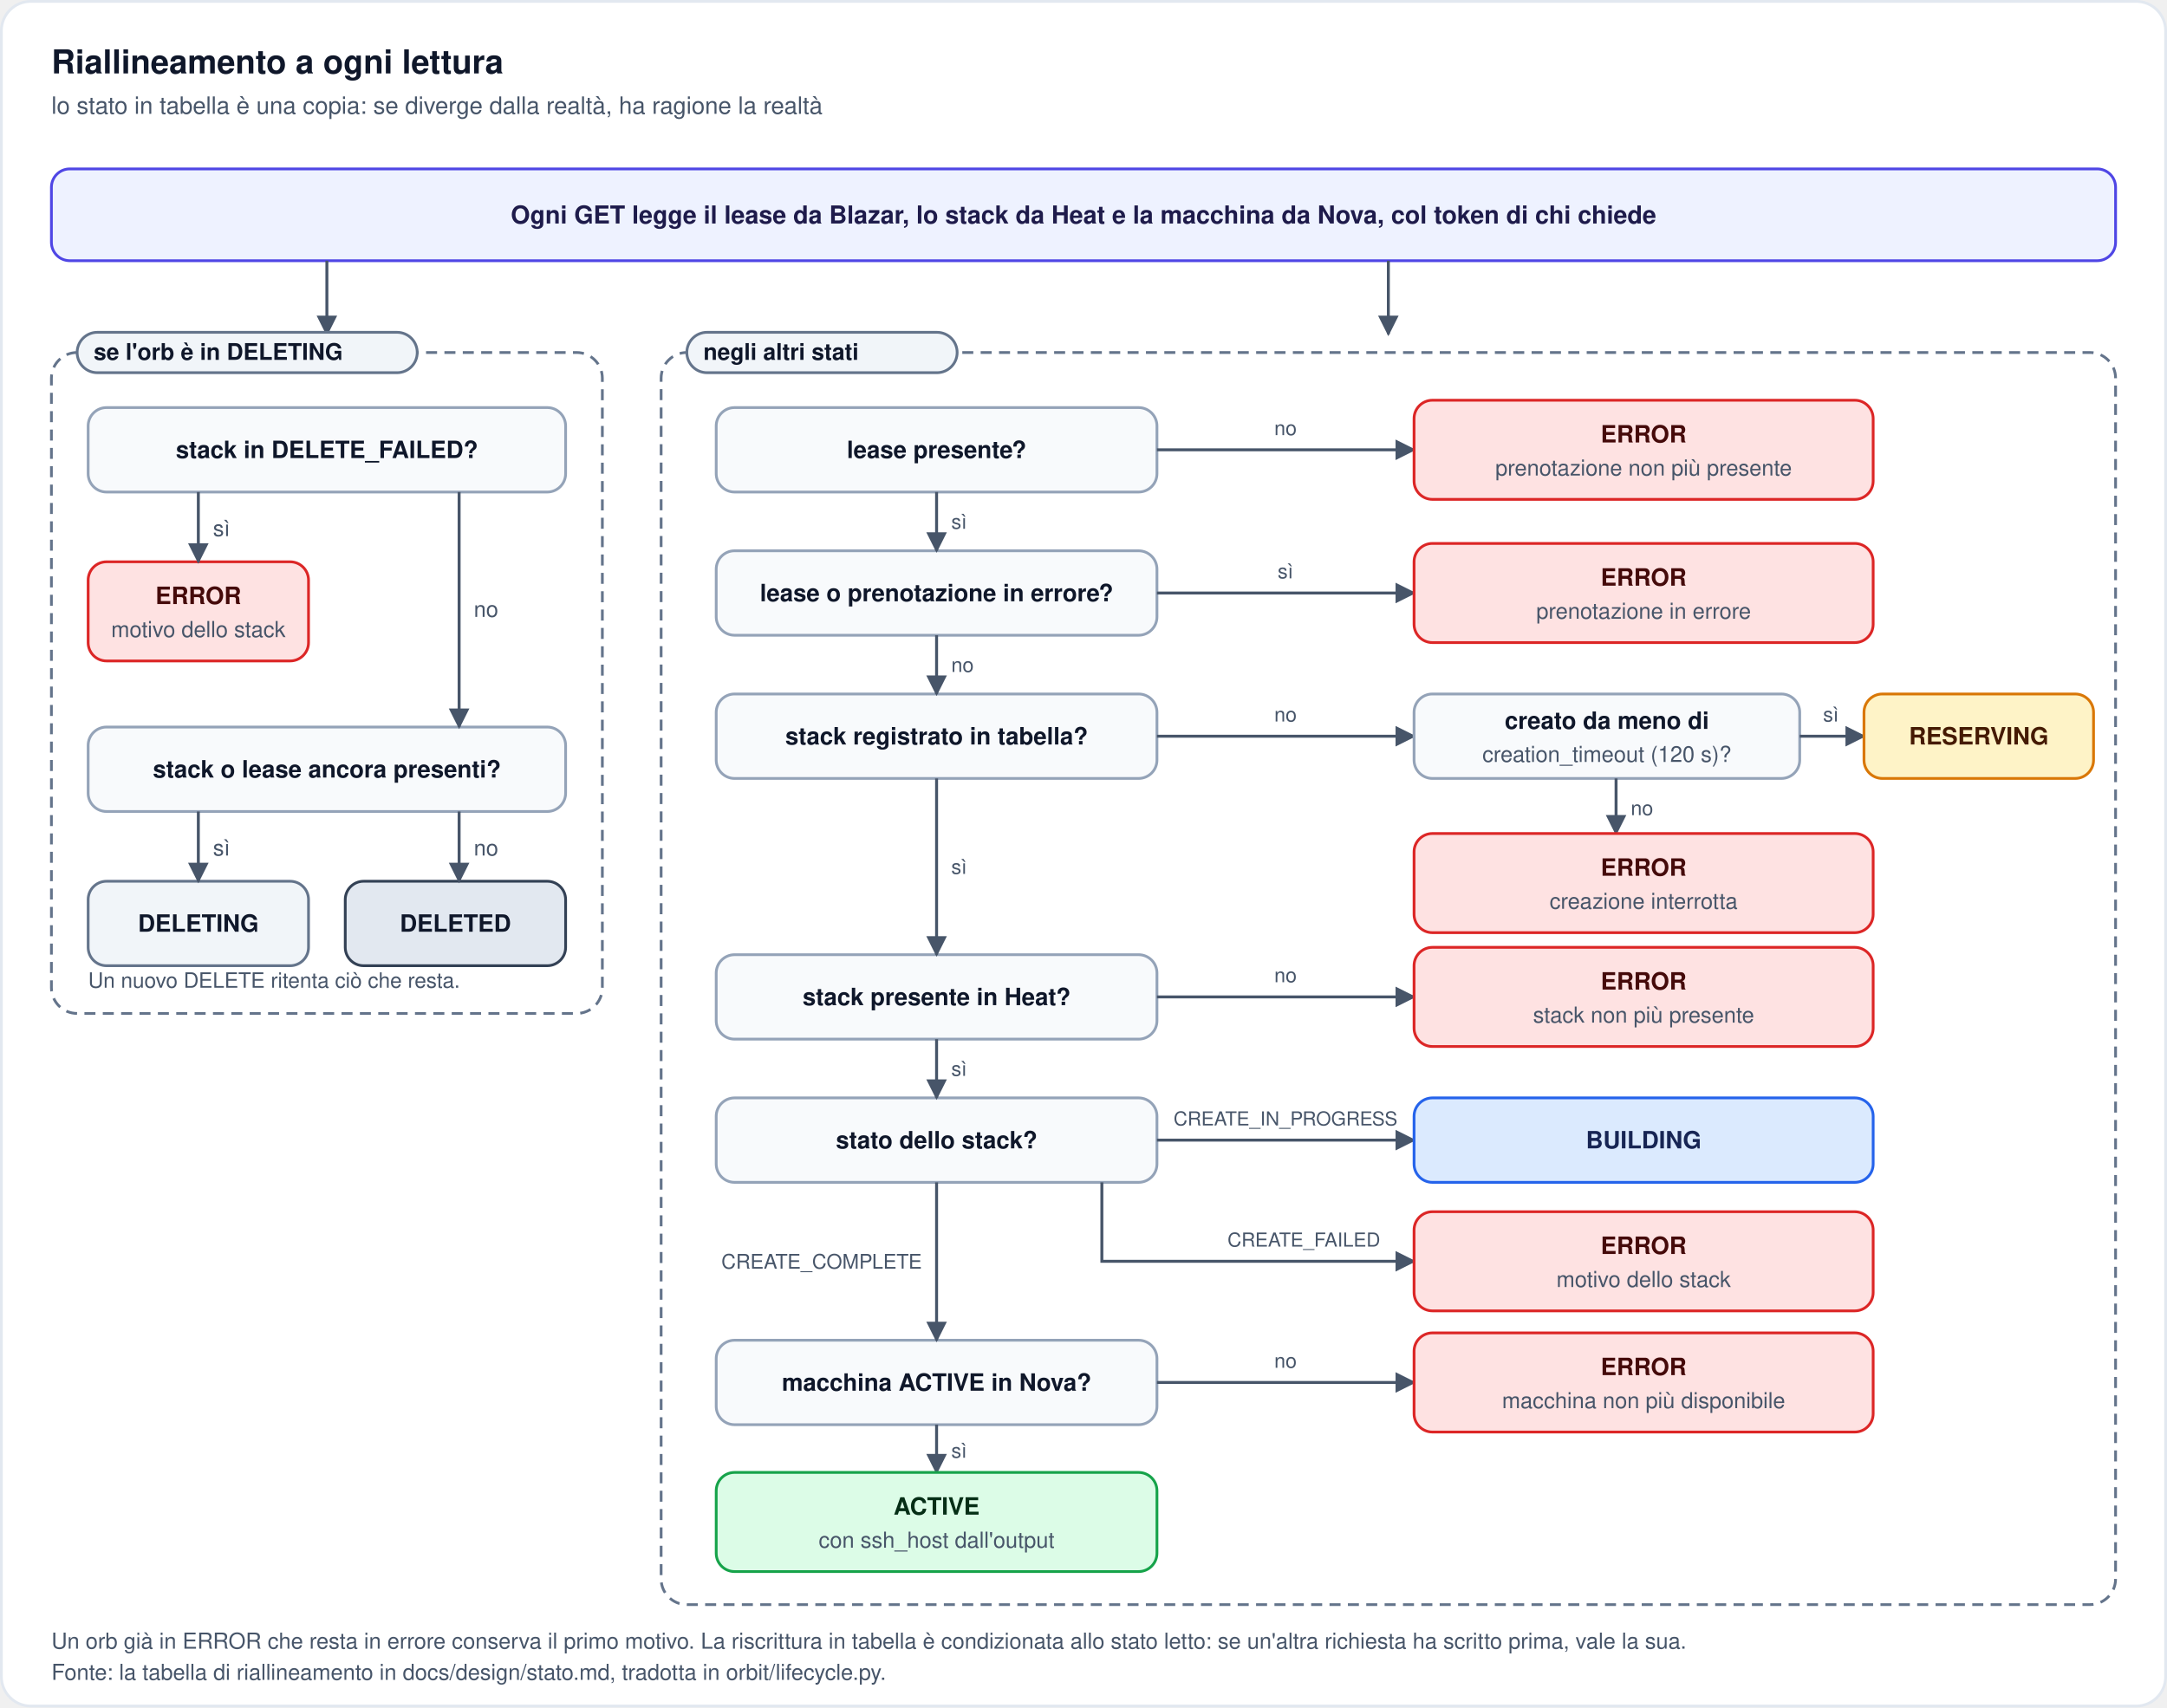
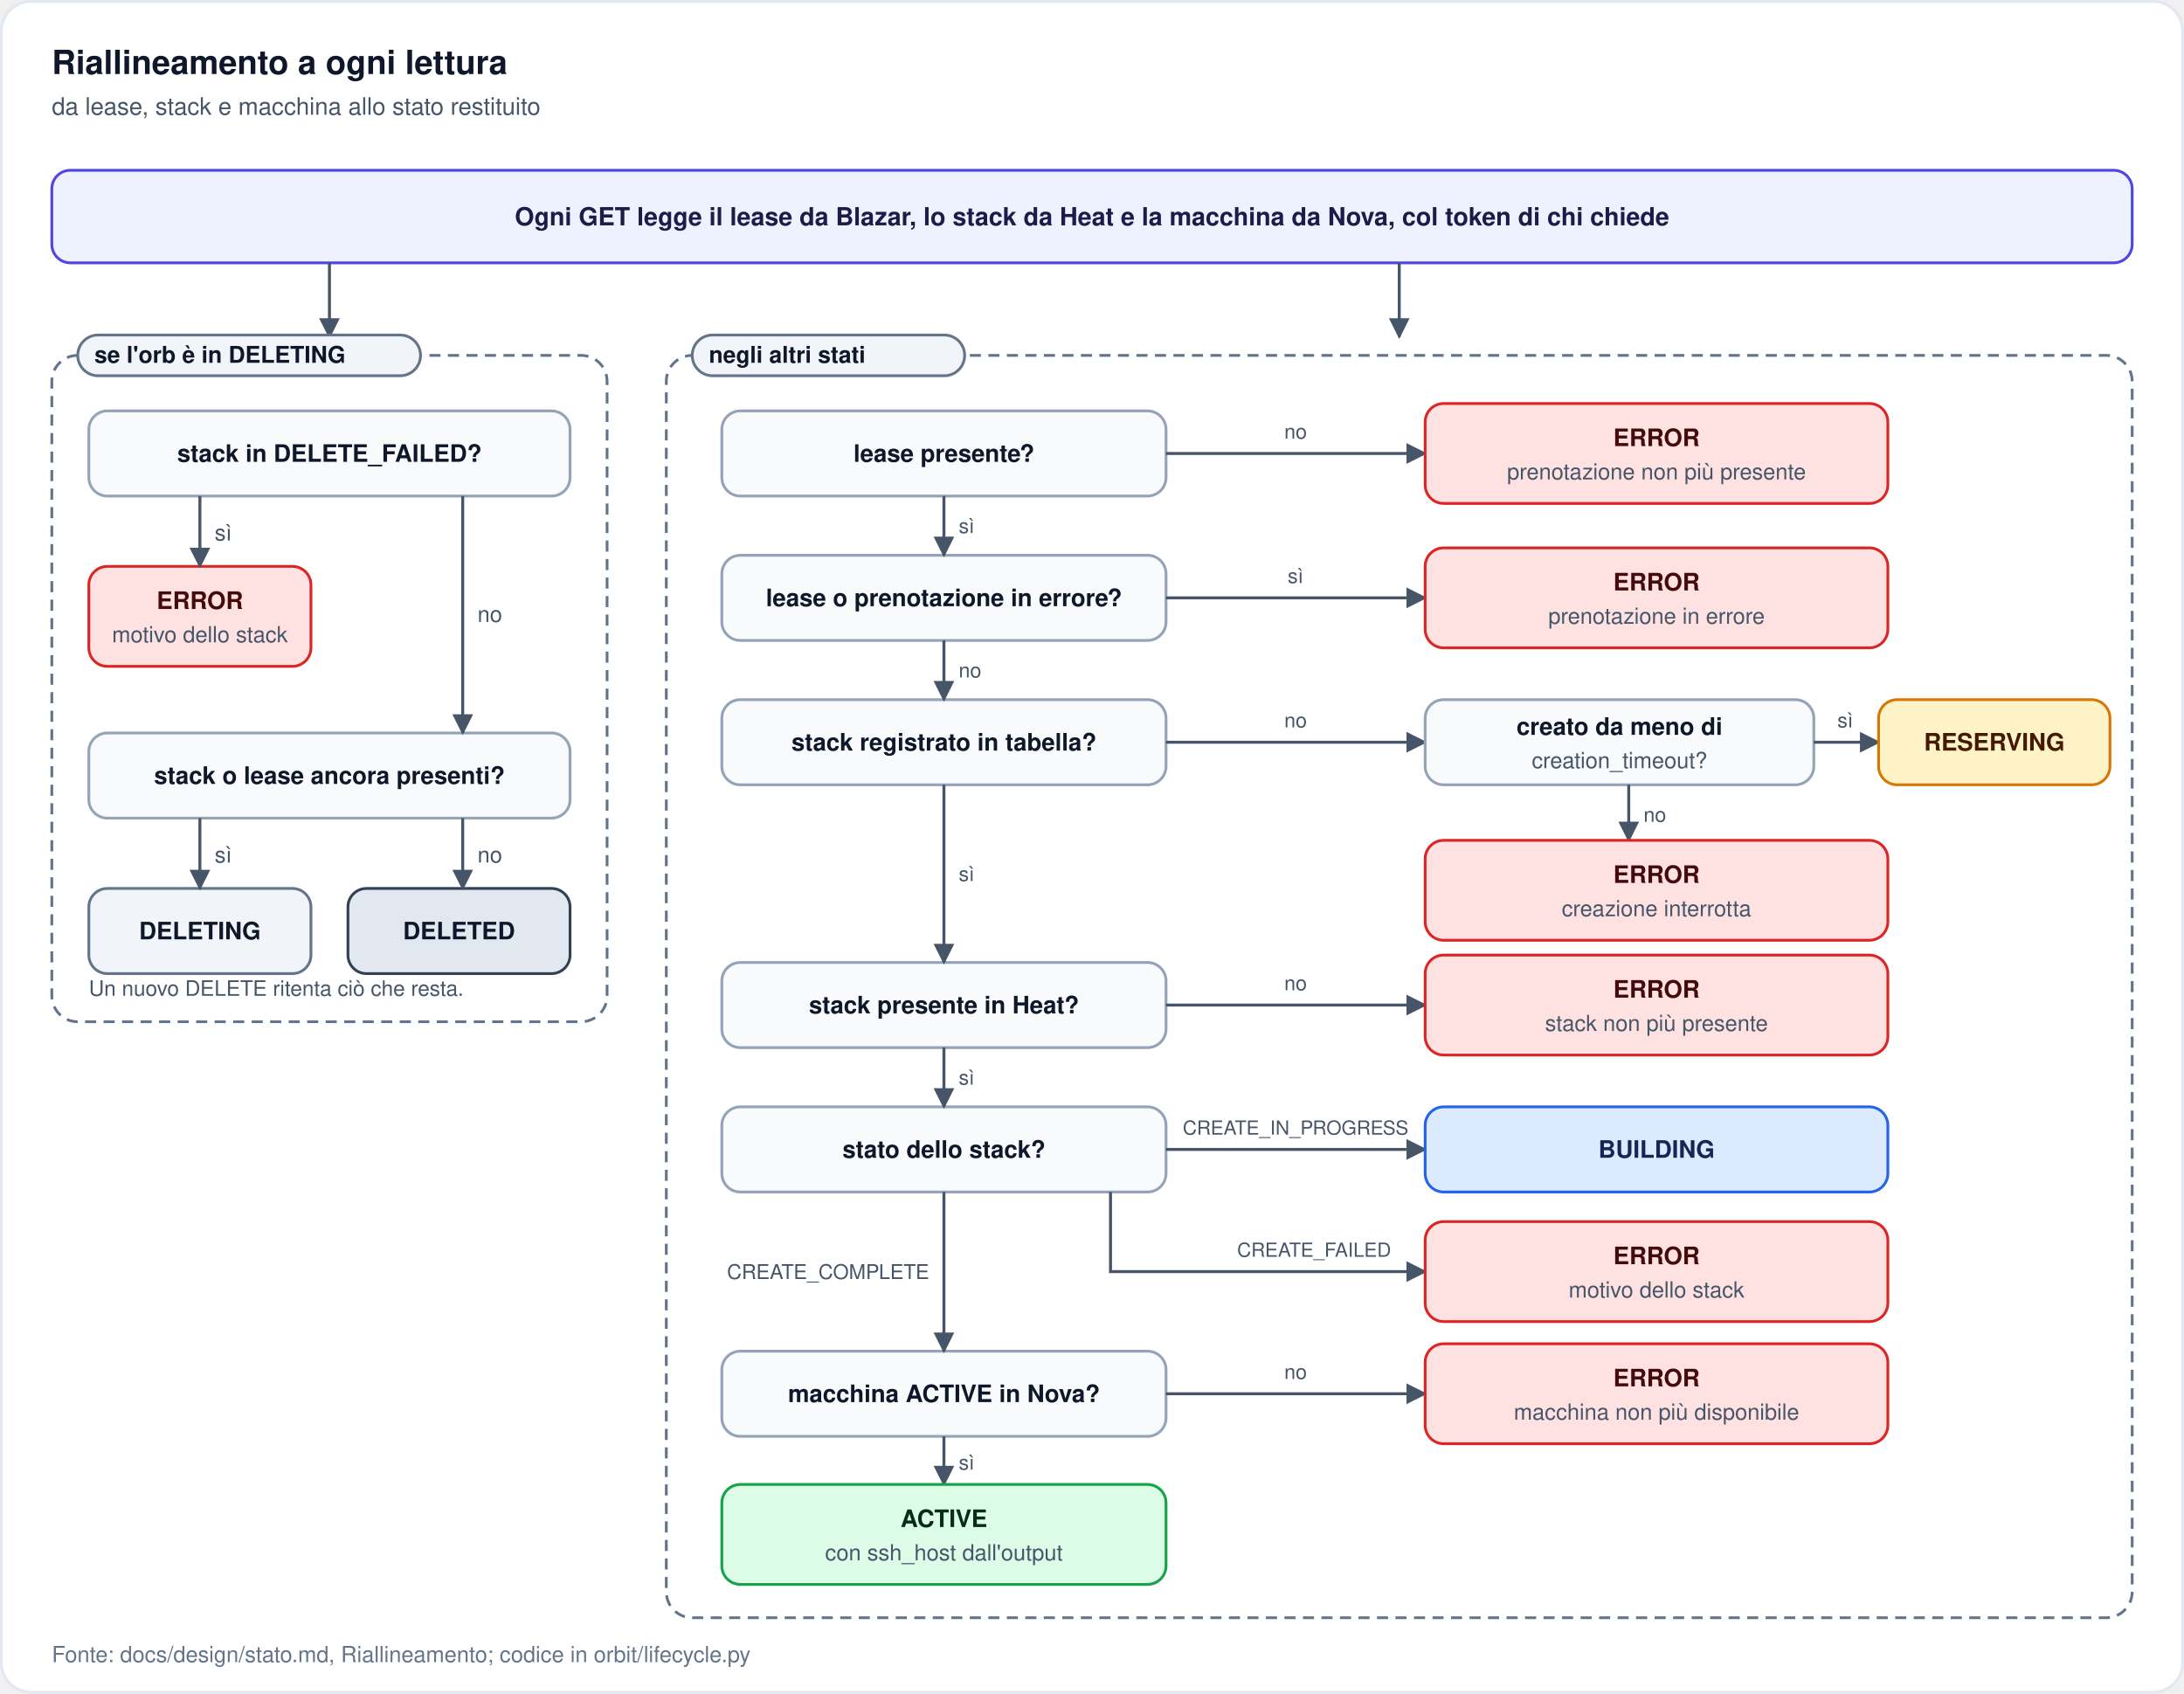
- <svg xmlns="http://www.w3.org/2000/svg" width="1180" height="930" viewBox="0 0 1180 930" role="img" aria-label="Riallineamento: come una lettura ricava lo stato di un orb">
+ <svg xmlns="http://www.w3.org/2000/svg" width="1180" height="915" viewBox="0 0 1180 915" role="img" aria-label="Riallineamento: come una lettura ricava lo stato di un orb">
  <defs>
    <marker id="a475569" viewBox="0 0 10 10" refX="9" refY="5" markerWidth="7" markerHeight="7" orient="auto-start-reverse">
      <path d="M0,0 L10,5 L0,10 z" fill="#475569" />
    </marker>
  </defs>
-   <rect x="0.75" y="0.75" width="1178.5" height="928.5" rx="16" fill="#ffffff" stroke="#e2e8f0" stroke-width="1.5" />
+   <rect x="0.75" y="0.75" width="1178.5" height="913.5" rx="16" fill="#ffffff" stroke="#e2e8f0" stroke-width="1.5" />
  <text x="28" y="40" font-family="-apple-system, BlinkMacSystemFont, 'Segoe UI', Helvetica, Arial, sans-serif" font-size="18" font-weight="700" fill="#0f172a">Riallineamento a ogni lettura</text>
-   <text x="28" y="62" font-family="-apple-system, BlinkMacSystemFont, 'Segoe UI', Helvetica, Arial, sans-serif" font-size="13" fill="#475569">lo stato in tabella è una copia: se diverge dalla realtà, ha ragione la realtà</text>
+   <text x="28" y="62" font-family="-apple-system, BlinkMacSystemFont, 'Segoe UI', Helvetica, Arial, sans-serif" font-size="13" fill="#475569">da lease, stack e macchina allo stato restituito</text>
  <rect x="28" y="92" width="1124" height="50" rx="10" fill="#eef2ff" stroke="#4f46e5" stroke-width="1.5" />
  <text x="590.0" y="121.75" font-family="-apple-system, BlinkMacSystemFont, 'Segoe UI', Helvetica, Arial, sans-serif" font-size="13.5" font-weight="600" text-anchor="middle" fill="#1e1b4b">Ogni GET legge il lease da Blazar, lo stack da Heat e la macchina da Nova, col token di chi chiede</text>
  <path d="M178,142 L178,182" fill="none" stroke="#475569" stroke-width="1.6" marker-end="url(#a475569)" />
  <path d="M756,142 L756,182" fill="none" stroke="#475569" stroke-width="1.6" marker-end="url(#a475569)" />
  <rect x="28" y="192" width="300" height="360" rx="14" fill="#ffffff" stroke="#64748b" stroke-width="1.5" stroke-dasharray="6 4" />
  <rect x="42" y="181" width="185.2" height="22" rx="11" fill="#f1f5f9" stroke="#64748b" stroke-width="1.5" />
  <text x="51" y="196" font-family="-apple-system, BlinkMacSystemFont, 'Segoe UI', Helvetica, Arial, sans-serif" font-size="12.5" font-weight="600" text-anchor="start" fill="#0f172a">se l'orb è in DELETING</text>
  <rect x="48" y="222" width="260" height="46" rx="10" fill="#f8fafc" stroke="#94a3b8" stroke-width="1.5" />
  <text x="178.0" y="249.5" font-family="-apple-system, BlinkMacSystemFont, 'Segoe UI', Helvetica, Arial, sans-serif" font-size="13" font-weight="600" text-anchor="middle" fill="#0f172a">stack in DELETE_FAILED?</text>
  <rect x="48" y="306" width="120" height="54" rx="10" fill="#fee2e2" stroke="#dc2626" stroke-width="1.5" />
  <text x="108.0" y="329.0" font-family="-apple-system, BlinkMacSystemFont, 'Segoe UI', Helvetica, Arial, sans-serif" font-size="13" font-weight="600" text-anchor="middle" fill="#450a0a">ERROR</text>
  <text x="108.0" y="347.0" font-family="-apple-system, BlinkMacSystemFont, 'Segoe UI', Helvetica, Arial, sans-serif" font-size="12" font-weight="normal" text-anchor="middle" fill="#475569">motivo dello stack</text>
  <rect x="48" y="396" width="260" height="46" rx="10" fill="#f8fafc" stroke="#94a3b8" stroke-width="1.5" />
  <text x="178.0" y="423.5" font-family="-apple-system, BlinkMacSystemFont, 'Segoe UI', Helvetica, Arial, sans-serif" font-size="13" font-weight="600" text-anchor="middle" fill="#0f172a">stack o lease ancora presenti?</text>
  <rect x="48" y="480" width="120" height="46" rx="10" fill="#f1f5f9" stroke="#64748b" stroke-width="1.5" />
  <text x="108.0" y="507.5" font-family="-apple-system, BlinkMacSystemFont, 'Segoe UI', Helvetica, Arial, sans-serif" font-size="13" font-weight="600" text-anchor="middle" fill="#0f172a">DELETING</text>
  <rect x="188" y="480" width="120" height="46" rx="10" fill="#e2e8f0" stroke="#334155" stroke-width="1.5" />
  <text x="248.0" y="507.5" font-family="-apple-system, BlinkMacSystemFont, 'Segoe UI', Helvetica, Arial, sans-serif" font-size="13" font-weight="600" text-anchor="middle" fill="#0f172a">DELETED</text>
  <path d="M108,268 L108,306" fill="none" stroke="#475569" stroke-width="1.6" marker-end="url(#a475569)" />
  <text x="116" y="292" font-family="-apple-system, BlinkMacSystemFont, 'Segoe UI', Helvetica, Arial, sans-serif" font-size="12" font-weight="normal" text-anchor="start" fill="#475569">sì</text>
  <path d="M250,268 L250,396" fill="none" stroke="#475569" stroke-width="1.6" marker-end="url(#a475569)" />
  <text x="258" y="336" font-family="-apple-system, BlinkMacSystemFont, 'Segoe UI', Helvetica, Arial, sans-serif" font-size="12" font-weight="normal" text-anchor="start" fill="#475569">no</text>
  <path d="M108,442 L108,480" fill="none" stroke="#475569" stroke-width="1.6" marker-end="url(#a475569)" />
  <text x="116" y="466" font-family="-apple-system, BlinkMacSystemFont, 'Segoe UI', Helvetica, Arial, sans-serif" font-size="12" font-weight="normal" text-anchor="start" fill="#475569">sì</text>
  <path d="M250,442 L250,480" fill="none" stroke="#475569" stroke-width="1.6" marker-end="url(#a475569)" />
  <text x="258" y="466" font-family="-apple-system, BlinkMacSystemFont, 'Segoe UI', Helvetica, Arial, sans-serif" font-size="12" font-weight="normal" text-anchor="start" fill="#475569">no</text>
  <text x="48" y="538" font-family="-apple-system, BlinkMacSystemFont, 'Segoe UI', Helvetica, Arial, sans-serif" font-size="11.5" font-weight="normal" text-anchor="start" fill="#475569">Un nuovo DELETE ritenta ciò che resta.</text>
  <rect x="360" y="192" width="792" height="682" rx="14" fill="#ffffff" stroke="#64748b" stroke-width="1.5" stroke-dasharray="6 4" />
  <rect x="374" y="181" width="147.2" height="22" rx="11" fill="#f1f5f9" stroke="#64748b" stroke-width="1.5" />
  <text x="383" y="196" font-family="-apple-system, BlinkMacSystemFont, 'Segoe UI', Helvetica, Arial, sans-serif" font-size="12.5" font-weight="600" text-anchor="start" fill="#0f172a">negli altri stati</text>
  <rect x="390" y="222" width="240" height="46" rx="10" fill="#f8fafc" stroke="#94a3b8" stroke-width="1.5" />
  <text x="510.0" y="249.5" font-family="-apple-system, BlinkMacSystemFont, 'Segoe UI', Helvetica, Arial, sans-serif" font-size="13" font-weight="600" text-anchor="middle" fill="#0f172a">lease presente?</text>
  <rect x="390" y="300" width="240" height="46" rx="10" fill="#f8fafc" stroke="#94a3b8" stroke-width="1.5" />
  <text x="510.0" y="327.5" font-family="-apple-system, BlinkMacSystemFont, 'Segoe UI', Helvetica, Arial, sans-serif" font-size="13" font-weight="600" text-anchor="middle" fill="#0f172a">lease o prenotazione in errore?</text>
  <rect x="390" y="378" width="240" height="46" rx="10" fill="#f8fafc" stroke="#94a3b8" stroke-width="1.5" />
  <text x="510.0" y="405.5" font-family="-apple-system, BlinkMacSystemFont, 'Segoe UI', Helvetica, Arial, sans-serif" font-size="13" font-weight="600" text-anchor="middle" fill="#0f172a">stack registrato in tabella?</text>
  <rect x="390" y="520" width="240" height="46" rx="10" fill="#f8fafc" stroke="#94a3b8" stroke-width="1.5" />
  <text x="510.0" y="547.5" font-family="-apple-system, BlinkMacSystemFont, 'Segoe UI', Helvetica, Arial, sans-serif" font-size="13" font-weight="600" text-anchor="middle" fill="#0f172a">stack presente in Heat?</text>
  <rect x="390" y="598" width="240" height="46" rx="10" fill="#f8fafc" stroke="#94a3b8" stroke-width="1.5" />
  <text x="510.0" y="625.5" font-family="-apple-system, BlinkMacSystemFont, 'Segoe UI', Helvetica, Arial, sans-serif" font-size="13" font-weight="600" text-anchor="middle" fill="#0f172a">stato dello stack?</text>
  <rect x="390" y="730" width="240" height="46" rx="10" fill="#f8fafc" stroke="#94a3b8" stroke-width="1.5" />
  <text x="510.0" y="757.5" font-family="-apple-system, BlinkMacSystemFont, 'Segoe UI', Helvetica, Arial, sans-serif" font-size="13" font-weight="600" text-anchor="middle" fill="#0f172a">macchina ACTIVE in Nova?</text>
  <path d="M510.0,268 L510.0,300" fill="none" stroke="#475569" stroke-width="1.6" marker-end="url(#a475569)" />
  <text x="518.0" y="288.0" font-family="-apple-system, BlinkMacSystemFont, 'Segoe UI', Helvetica, Arial, sans-serif" font-size="11" font-weight="normal" text-anchor="start" fill="#475569">sì</text>
  <path d="M510.0,346 L510.0,378" fill="none" stroke="#475569" stroke-width="1.6" marker-end="url(#a475569)" />
  <text x="518.0" y="366.0" font-family="-apple-system, BlinkMacSystemFont, 'Segoe UI', Helvetica, Arial, sans-serif" font-size="11" font-weight="normal" text-anchor="start" fill="#475569">no</text>
  <path d="M510.0,424 L510.0,520" fill="none" stroke="#475569" stroke-width="1.6" marker-end="url(#a475569)" />
  <text x="518.0" y="476.0" font-family="-apple-system, BlinkMacSystemFont, 'Segoe UI', Helvetica, Arial, sans-serif" font-size="11" font-weight="normal" text-anchor="start" fill="#475569">sì</text>
  <path d="M510.0,566 L510.0,598" fill="none" stroke="#475569" stroke-width="1.6" marker-end="url(#a475569)" />
  <text x="518.0" y="586.0" font-family="-apple-system, BlinkMacSystemFont, 'Segoe UI', Helvetica, Arial, sans-serif" font-size="11" font-weight="normal" text-anchor="start" fill="#475569">sì</text>
  <path d="M510.0,644 L510.0,730" fill="none" stroke="#475569" stroke-width="1.6" marker-end="url(#a475569)" />
  <text x="502.0" y="691.0" font-family="-apple-system, BlinkMacSystemFont, 'Segoe UI', Helvetica, Arial, sans-serif" font-size="11" font-weight="normal" text-anchor="end" fill="#475569">CREATE_COMPLETE</text>
  <path d="M630,245.0 L770,245.0" fill="none" stroke="#475569" stroke-width="1.6" marker-end="url(#a475569)" />
  <text x="700.0" y="237.0" font-family="-apple-system, BlinkMacSystemFont, 'Segoe UI', Helvetica, Arial, sans-serif" font-size="11" font-weight="normal" text-anchor="middle" fill="#475569">no</text>
  <rect x="770" y="218.0" width="250" height="54" rx="10" fill="#fee2e2" stroke="#dc2626" stroke-width="1.5" />
  <text x="895.0" y="241.0" font-family="-apple-system, BlinkMacSystemFont, 'Segoe UI', Helvetica, Arial, sans-serif" font-size="13" font-weight="600" text-anchor="middle" fill="#450a0a">ERROR</text>
  <text x="895.0" y="259.0" font-family="-apple-system, BlinkMacSystemFont, 'Segoe UI', Helvetica, Arial, sans-serif" font-size="12" font-weight="normal" text-anchor="middle" fill="#475569">prenotazione non più presente</text>
  <path d="M630,323.0 L770,323.0" fill="none" stroke="#475569" stroke-width="1.6" marker-end="url(#a475569)" />
  <text x="700.0" y="315.0" font-family="-apple-system, BlinkMacSystemFont, 'Segoe UI', Helvetica, Arial, sans-serif" font-size="11" font-weight="normal" text-anchor="middle" fill="#475569">sì</text>
  <rect x="770" y="296.0" width="250" height="54" rx="10" fill="#fee2e2" stroke="#dc2626" stroke-width="1.5" />
  <text x="895.0" y="319.0" font-family="-apple-system, BlinkMacSystemFont, 'Segoe UI', Helvetica, Arial, sans-serif" font-size="13" font-weight="600" text-anchor="middle" fill="#450a0a">ERROR</text>
  <text x="895.0" y="337.0" font-family="-apple-system, BlinkMacSystemFont, 'Segoe UI', Helvetica, Arial, sans-serif" font-size="12" font-weight="normal" text-anchor="middle" fill="#475569">prenotazione in errore</text>
  <path d="M630,401.0 L770,401.0" fill="none" stroke="#475569" stroke-width="1.6" marker-end="url(#a475569)" />
  <text x="700.0" y="393.0" font-family="-apple-system, BlinkMacSystemFont, 'Segoe UI', Helvetica, Arial, sans-serif" font-size="11" font-weight="normal" text-anchor="middle" fill="#475569">no</text>
  <rect x="770" y="378" width="210" height="46" rx="10" fill="#f8fafc" stroke="#94a3b8" stroke-width="1.5" />
  <text x="875.0" y="397.0" font-family="-apple-system, BlinkMacSystemFont, 'Segoe UI', Helvetica, Arial, sans-serif" font-size="13" font-weight="600" text-anchor="middle" fill="#0f172a">creato da meno di</text>
-   <text x="875.0" y="415.0" font-family="-apple-system, BlinkMacSystemFont, 'Segoe UI', Helvetica, Arial, sans-serif" font-size="12" font-weight="normal" text-anchor="middle" fill="#475569">creation_timeout (120 s)?</text>
+   <text x="875.0" y="415.0" font-family="-apple-system, BlinkMacSystemFont, 'Segoe UI', Helvetica, Arial, sans-serif" font-size="12" font-weight="normal" text-anchor="middle" fill="#475569">creation_timeout?</text>
  <path d="M980,401.0 L1015,401.0" fill="none" stroke="#475569" stroke-width="1.6" marker-end="url(#a475569)" />
  <text x="997" y="393.0" font-family="-apple-system, BlinkMacSystemFont, 'Segoe UI', Helvetica, Arial, sans-serif" font-size="11" font-weight="normal" text-anchor="middle" fill="#475569">sì</text>
  <rect x="1015" y="378" width="125" height="46" rx="10" fill="#fef3c7" stroke="#d97706" stroke-width="1.5" />
  <text x="1077.5" y="405.5" font-family="-apple-system, BlinkMacSystemFont, 'Segoe UI', Helvetica, Arial, sans-serif" font-size="13" font-weight="600" text-anchor="middle" fill="#451a03">RESERVING</text>
  <path d="M880,424 L880,454" fill="none" stroke="#475569" stroke-width="1.6" marker-end="url(#a475569)" />
  <text x="888" y="444" font-family="-apple-system, BlinkMacSystemFont, 'Segoe UI', Helvetica, Arial, sans-serif" font-size="11" font-weight="normal" text-anchor="start" fill="#475569">no</text>
  <rect x="770" y="454" width="250" height="54" rx="10" fill="#fee2e2" stroke="#dc2626" stroke-width="1.5" />
  <text x="895.0" y="477.0" font-family="-apple-system, BlinkMacSystemFont, 'Segoe UI', Helvetica, Arial, sans-serif" font-size="13" font-weight="600" text-anchor="middle" fill="#450a0a">ERROR</text>
  <text x="895.0" y="495.0" font-family="-apple-system, BlinkMacSystemFont, 'Segoe UI', Helvetica, Arial, sans-serif" font-size="12" font-weight="normal" text-anchor="middle" fill="#475569">creazione interrotta</text>
  <path d="M630,543.0 L770,543.0" fill="none" stroke="#475569" stroke-width="1.6" marker-end="url(#a475569)" />
  <text x="700.0" y="535.0" font-family="-apple-system, BlinkMacSystemFont, 'Segoe UI', Helvetica, Arial, sans-serif" font-size="11" font-weight="normal" text-anchor="middle" fill="#475569">no</text>
  <rect x="770" y="516.0" width="250" height="54" rx="10" fill="#fee2e2" stroke="#dc2626" stroke-width="1.5" />
  <text x="895.0" y="539.0" font-family="-apple-system, BlinkMacSystemFont, 'Segoe UI', Helvetica, Arial, sans-serif" font-size="13" font-weight="600" text-anchor="middle" fill="#450a0a">ERROR</text>
  <text x="895.0" y="557.0" font-family="-apple-system, BlinkMacSystemFont, 'Segoe UI', Helvetica, Arial, sans-serif" font-size="12" font-weight="normal" text-anchor="middle" fill="#475569">stack non più presente</text>
  <path d="M630,621.0 L770,621.0" fill="none" stroke="#475569" stroke-width="1.6" marker-end="url(#a475569)" />
  <text x="700.0" y="613.0" font-family="-apple-system, BlinkMacSystemFont, 'Segoe UI', Helvetica, Arial, sans-serif" font-size="10.5" font-weight="normal" text-anchor="middle" fill="#475569">CREATE_IN_PROGRESS</text>
  <rect x="770" y="598" width="250" height="46" rx="10" fill="#dbeafe" stroke="#2563eb" stroke-width="1.5" />
  <text x="895.0" y="625.5" font-family="-apple-system, BlinkMacSystemFont, 'Segoe UI', Helvetica, Arial, sans-serif" font-size="13" font-weight="600" text-anchor="middle" fill="#172554">BUILDING</text>
  <path d="M600,644 L600,687.0 L770,687.0" fill="none" stroke="#475569" stroke-width="1.6" marker-end="url(#a475569)" />
  <text x="710.0" y="679.0" font-family="-apple-system, BlinkMacSystemFont, 'Segoe UI', Helvetica, Arial, sans-serif" font-size="10.5" font-weight="normal" text-anchor="middle" fill="#475569">CREATE_FAILED</text>
  <rect x="770" y="660.0" width="250" height="54" rx="10" fill="#fee2e2" stroke="#dc2626" stroke-width="1.5" />
  <text x="895.0" y="683.0" font-family="-apple-system, BlinkMacSystemFont, 'Segoe UI', Helvetica, Arial, sans-serif" font-size="13" font-weight="600" text-anchor="middle" fill="#450a0a">ERROR</text>
  <text x="895.0" y="701.0" font-family="-apple-system, BlinkMacSystemFont, 'Segoe UI', Helvetica, Arial, sans-serif" font-size="12" font-weight="normal" text-anchor="middle" fill="#475569">motivo dello stack</text>
  <path d="M630,753.0 L770,753.0" fill="none" stroke="#475569" stroke-width="1.6" marker-end="url(#a475569)" />
  <text x="700.0" y="745.0" font-family="-apple-system, BlinkMacSystemFont, 'Segoe UI', Helvetica, Arial, sans-serif" font-size="11" font-weight="normal" text-anchor="middle" fill="#475569">no</text>
  <rect x="770" y="726.0" width="250" height="54" rx="10" fill="#fee2e2" stroke="#dc2626" stroke-width="1.5" />
  <text x="895.0" y="749.0" font-family="-apple-system, BlinkMacSystemFont, 'Segoe UI', Helvetica, Arial, sans-serif" font-size="13" font-weight="600" text-anchor="middle" fill="#450a0a">ERROR</text>
  <text x="895.0" y="767.0" font-family="-apple-system, BlinkMacSystemFont, 'Segoe UI', Helvetica, Arial, sans-serif" font-size="12" font-weight="normal" text-anchor="middle" fill="#475569">macchina non più disponibile</text>
  <path d="M510.0,776 L510.0,802" fill="none" stroke="#475569" stroke-width="1.6" marker-end="url(#a475569)" />
  <text x="518.0" y="794" font-family="-apple-system, BlinkMacSystemFont, 'Segoe UI', Helvetica, Arial, sans-serif" font-size="11" font-weight="normal" text-anchor="start" fill="#475569">sì</text>
  <rect x="390" y="802" width="240" height="54" rx="10" fill="#dcfce7" stroke="#16a34a" stroke-width="1.5" />
  <text x="510.0" y="825.0" font-family="-apple-system, BlinkMacSystemFont, 'Segoe UI', Helvetica, Arial, sans-serif" font-size="13" font-weight="600" text-anchor="middle" fill="#052e16">ACTIVE</text>
  <text x="510.0" y="843.0" font-family="-apple-system, BlinkMacSystemFont, 'Segoe UI', Helvetica, Arial, sans-serif" font-size="12" font-weight="normal" text-anchor="middle" fill="#475569">con ssh_host dall'output</text>
-   <text x="28" y="898" font-family="-apple-system, BlinkMacSystemFont, 'Segoe UI', Helvetica, Arial, sans-serif" font-size="12" font-weight="normal" text-anchor="start" fill="#475569">Un orb già in ERROR che resta in errore conserva il primo motivo. La riscrittura in tabella è condizionata allo stato letto: se un'altra richiesta ha scritto prima, vale la sua.</text>
-   <text x="28" y="915" font-family="-apple-system, BlinkMacSystemFont, 'Segoe UI', Helvetica, Arial, sans-serif" font-size="12" font-weight="normal" text-anchor="start" fill="#475569">Fonte: la tabella di riallineamento in docs/design/stato.md, tradotta in orbit/lifecycle.py.</text>
+   <text x="28" y="898" font-family="-apple-system, BlinkMacSystemFont, 'Segoe UI', Helvetica, Arial, sans-serif" font-size="12" font-weight="normal" text-anchor="start" fill="#64748b">Fonte: docs/design/stato.md, Riallineamento; codice in orbit/lifecycle.py</text>
</svg>
